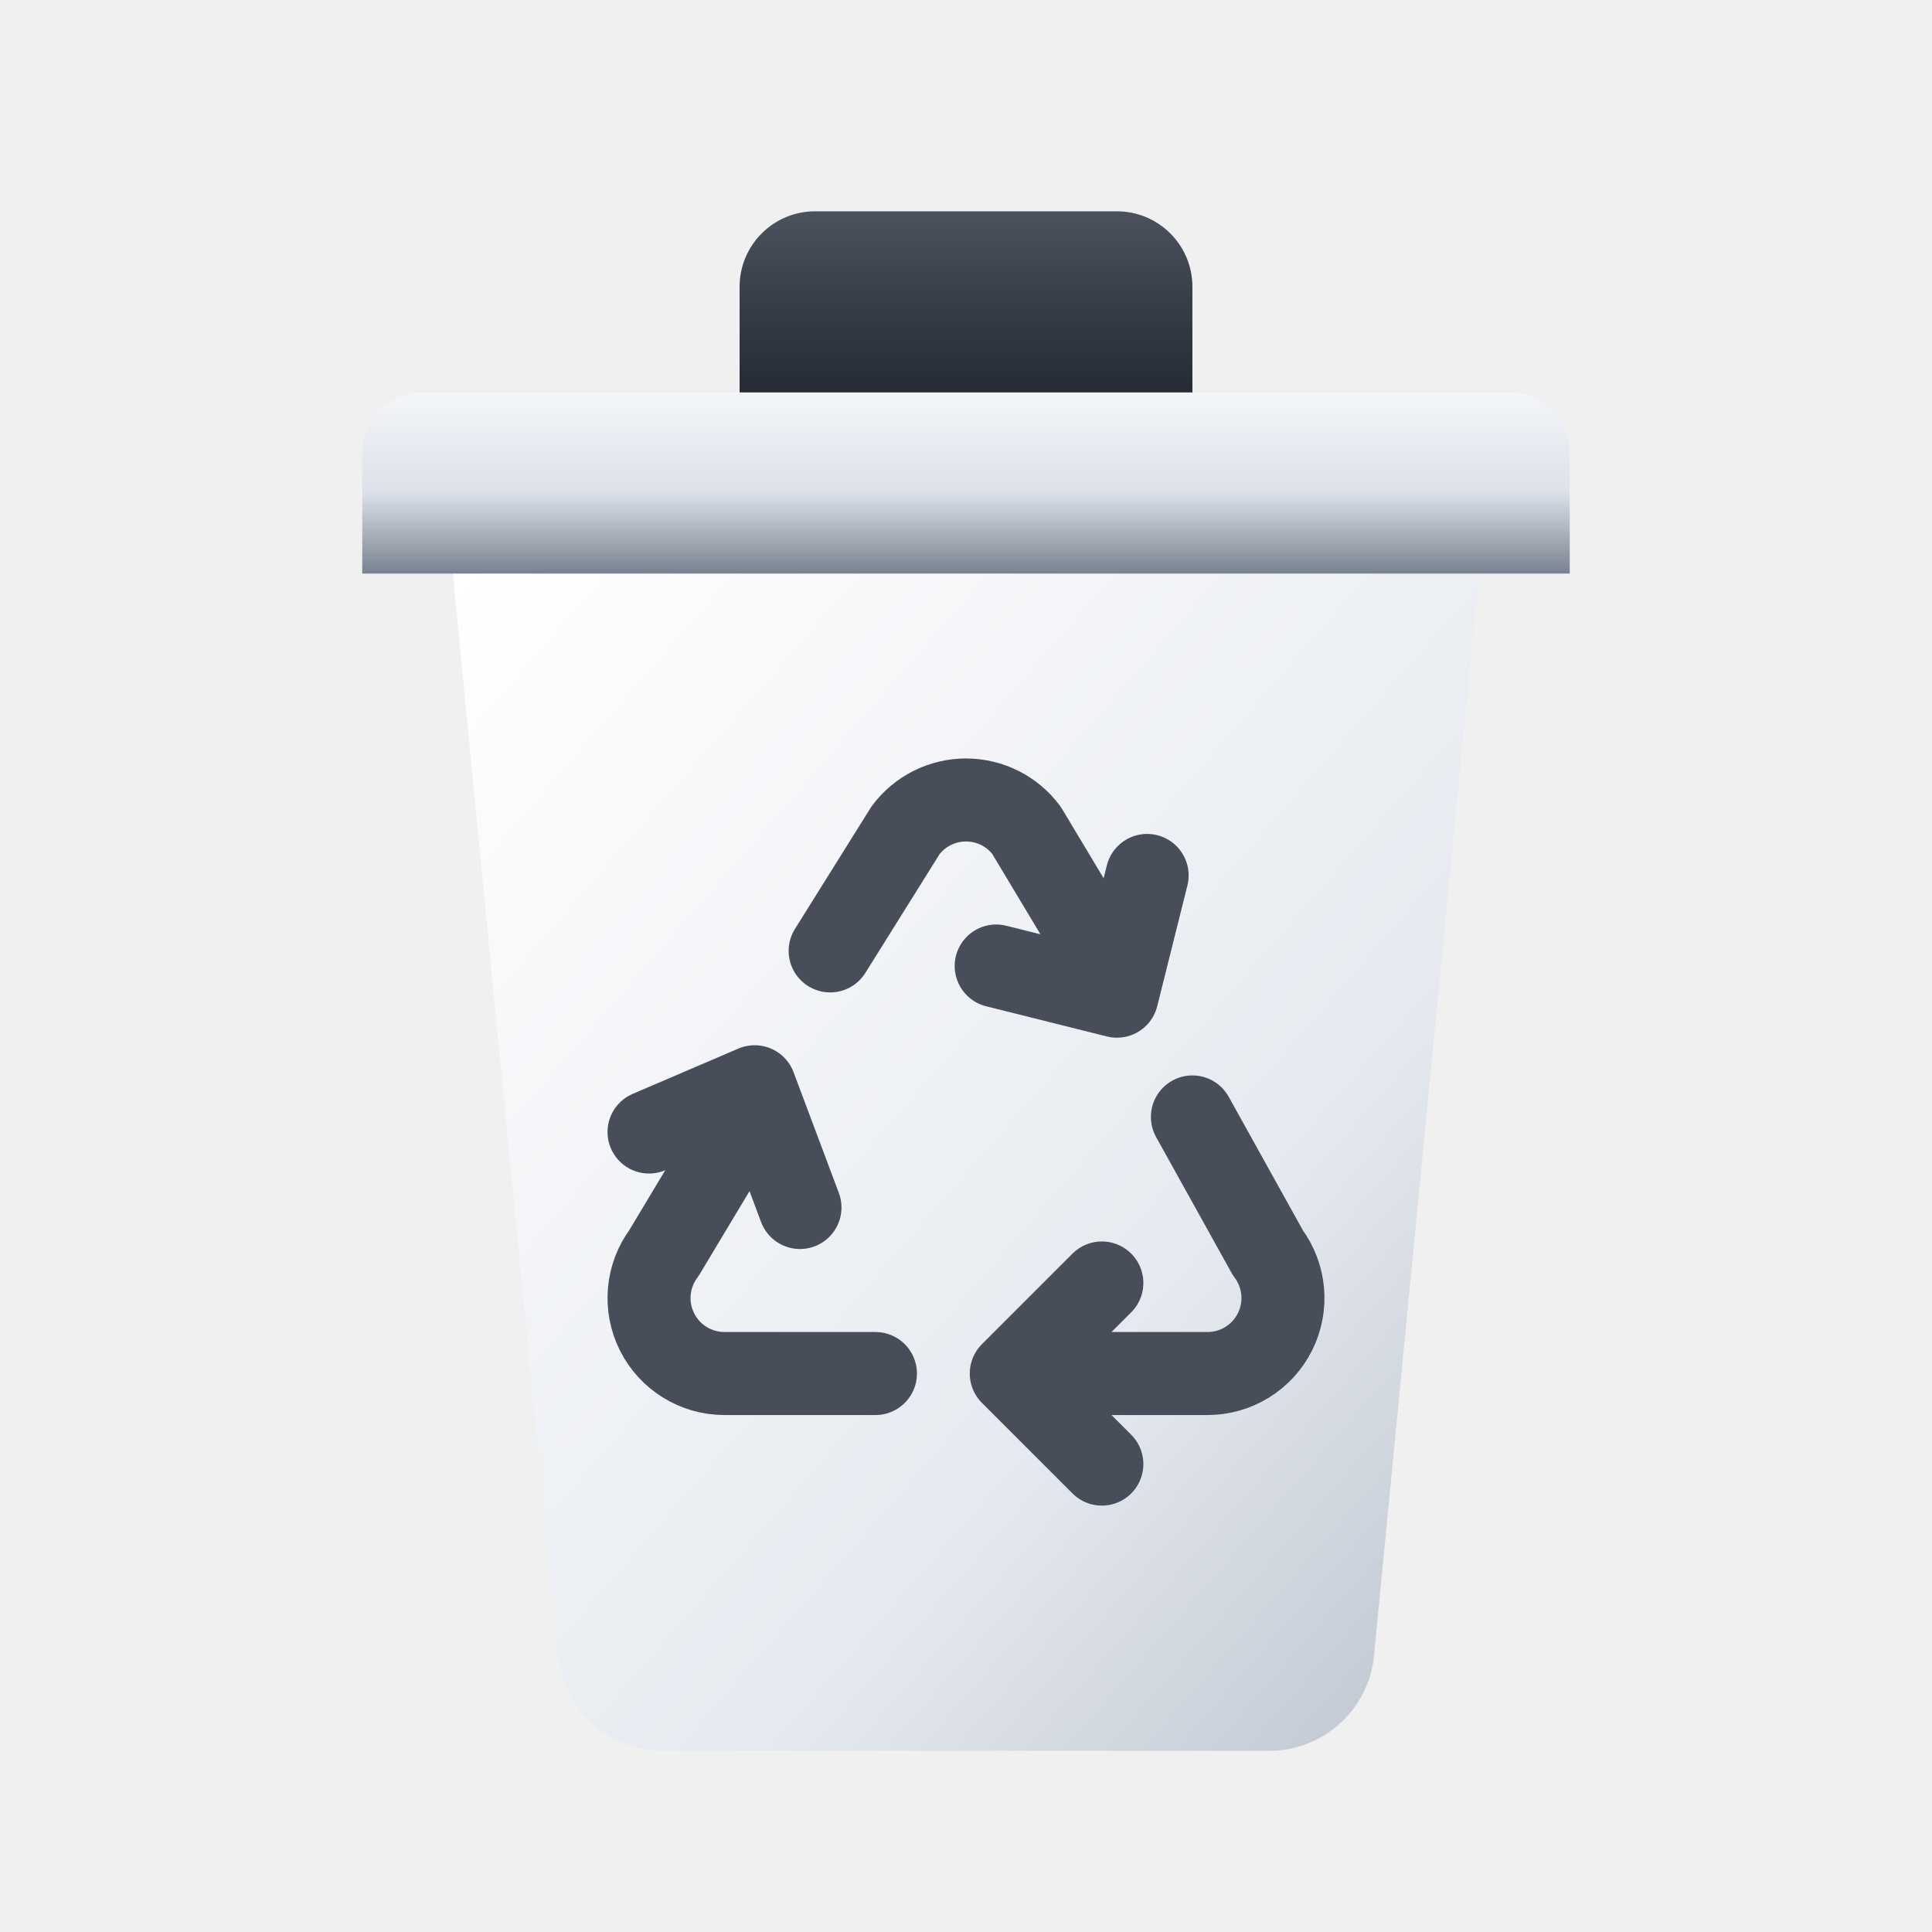
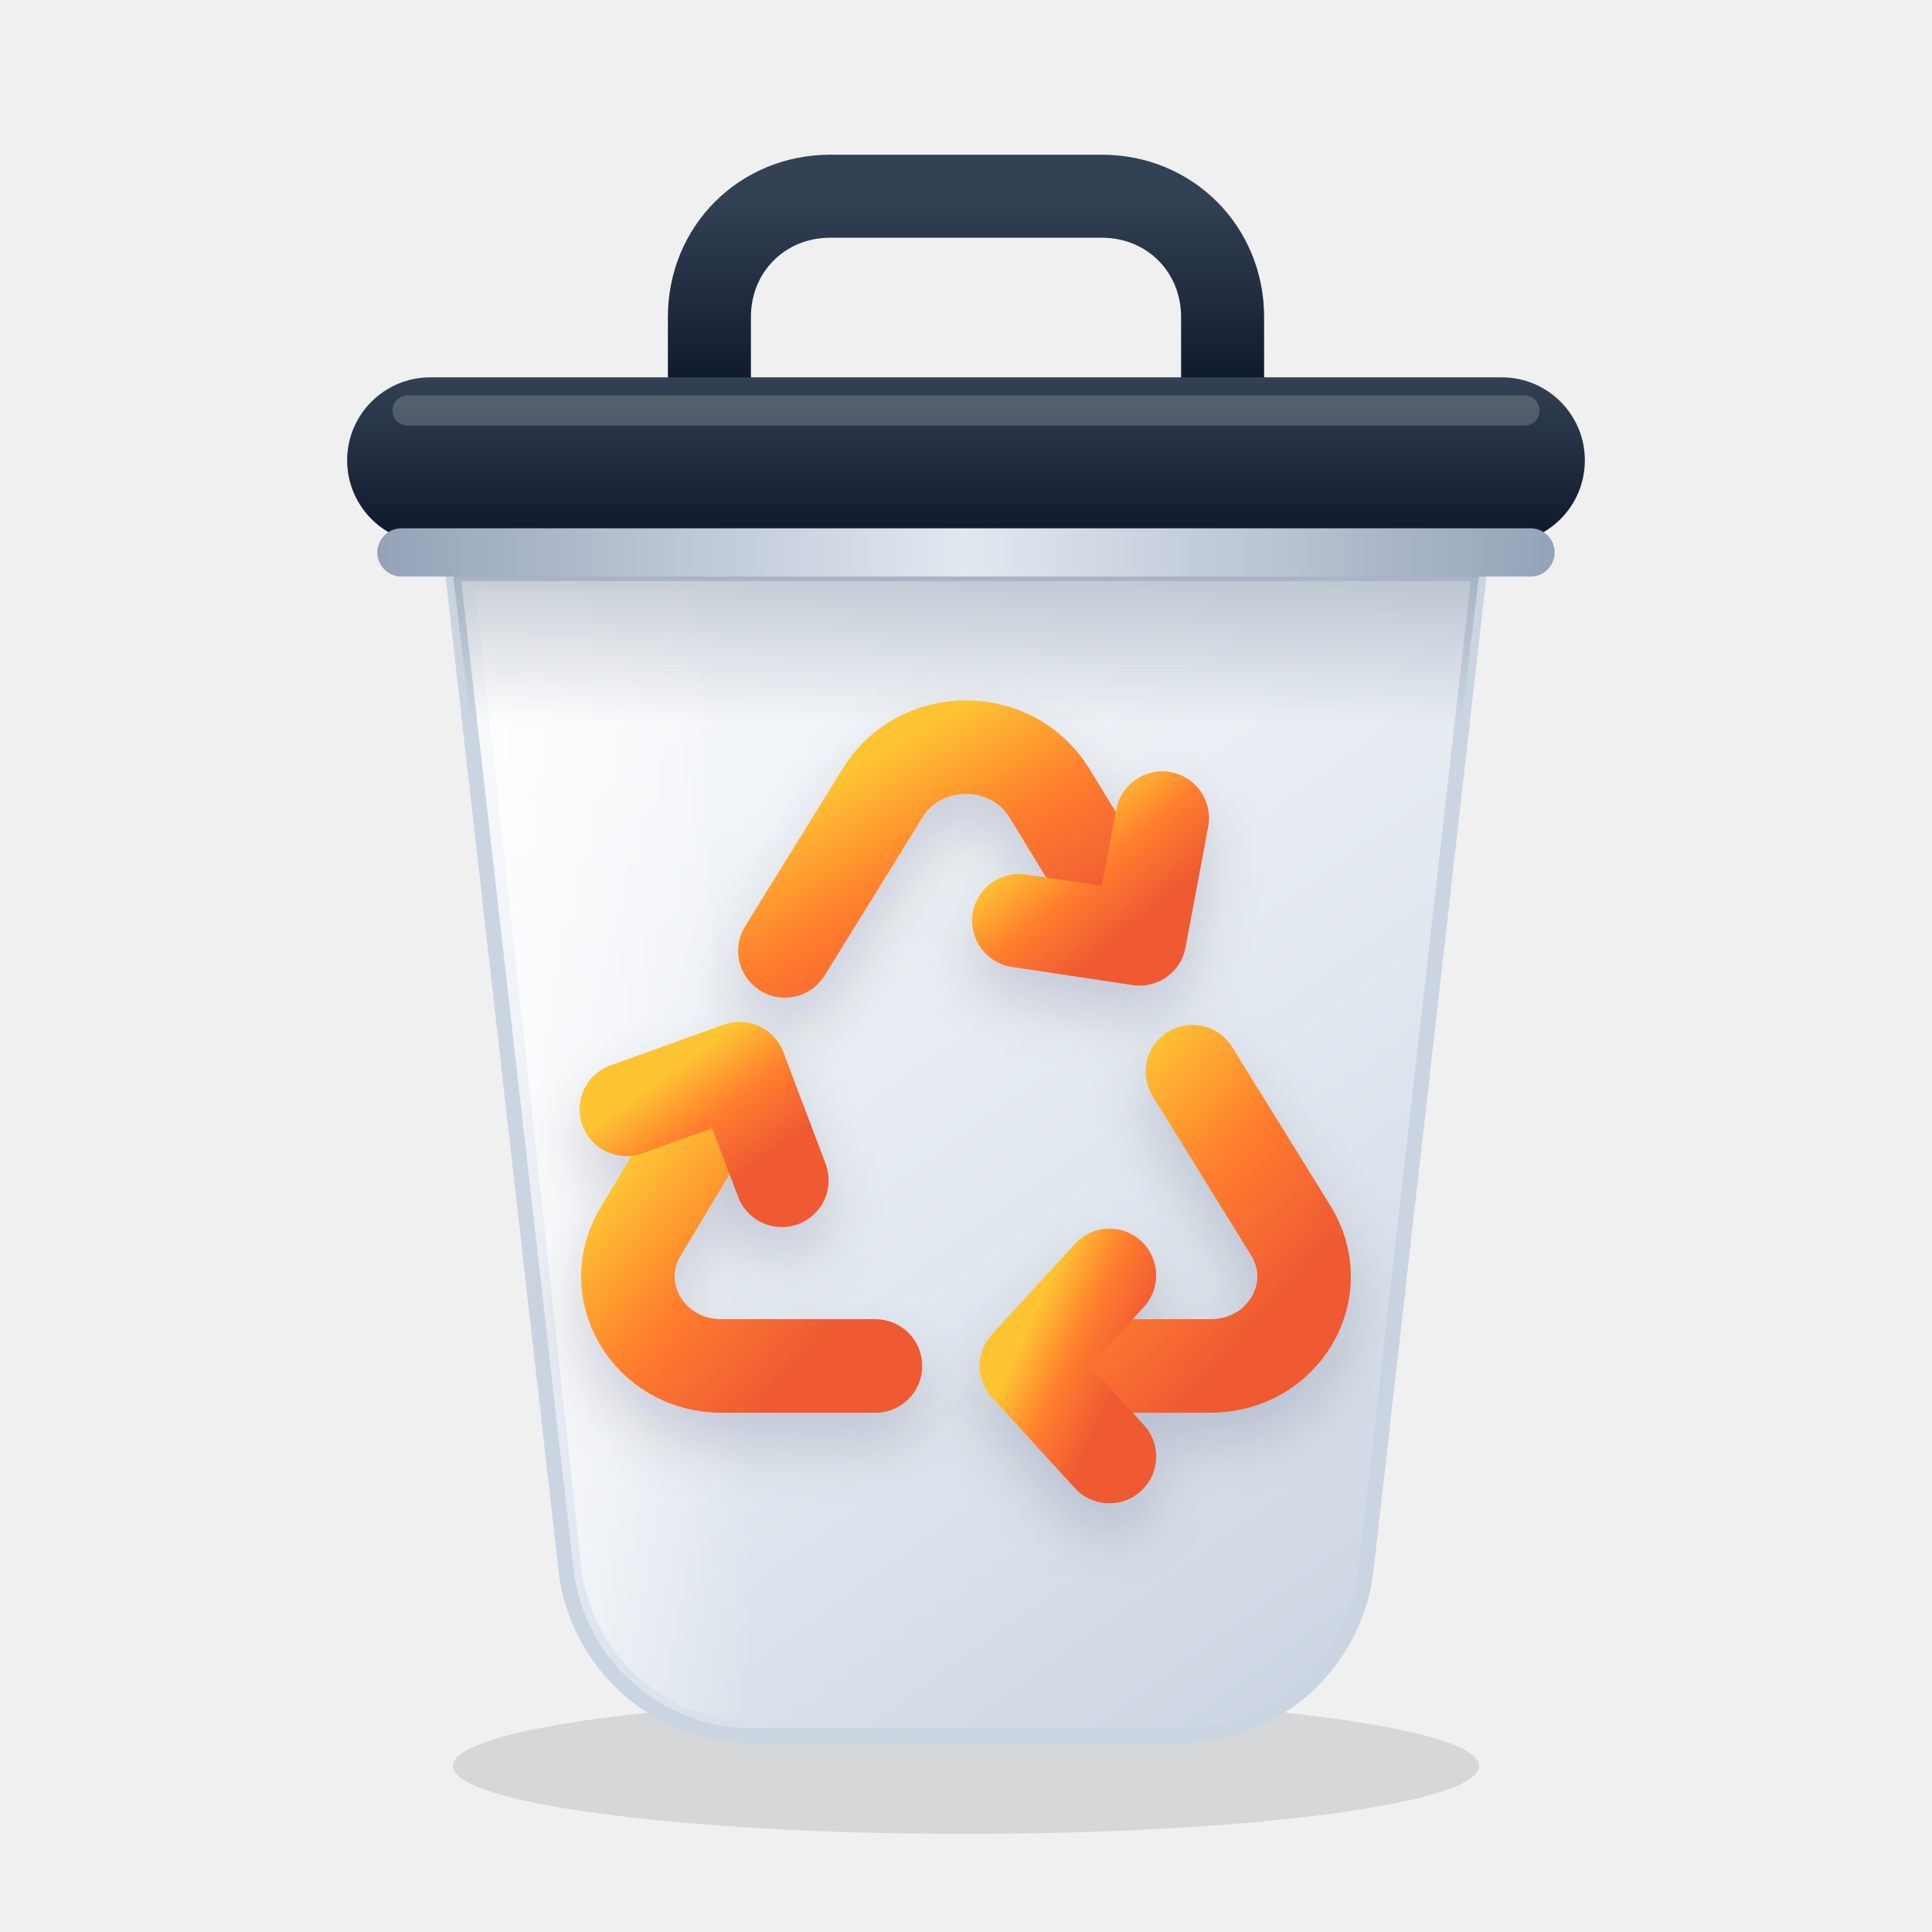
- <svg xmlns="http://www.w3.org/2000/svg" width="128" height="128" viewBox="0 0 128 128">
+ <svg xmlns="http://www.w3.org/2000/svg" viewBox="0 0 128 128" width="128" height="128">
  <defs>
-     <linearGradient id="linear-gradient-1" x1="49" y1="14" x2="49" y2="27" gradientUnits="userSpaceOnUse">
-       <stop offset="0" stop-color="#4b525e" />
-       <stop offset="1" stop-color="#222730" />
+     <linearGradient id="bodyGrad" x1="20%" y1="0%" x2="85%" y2="100%">
+       <stop offset="0%" stop-color="#f8fafc" />
+       <stop offset="55%" stop-color="#e2e8f0" />
+       <stop offset="100%" stop-color="#cbd5e1" />
    </linearGradient>
-     <linearGradient id="linear-gradient-2" x1="30" y1="38" x2="107.272" y2="105.365" gradientUnits="userSpaceOnUse">
-       <stop offset="0" stop-color="#ffffff" />
-       <stop offset="0.65" stop-color="#e6eaf0" />
-       <stop offset="1" stop-color="#bcc3ce" />
+     <linearGradient id="sideHighlight" x1="0%" y1="0%" x2="100%" y2="0%">
+       <stop offset="0%" stop-color="#ffffff" stop-opacity="0.85" />
+       <stop offset="100%" stop-color="#ffffff" stop-opacity="0" />
    </linearGradient>
-     <linearGradient id="linear-gradient-3" x1="24" y1="26" x2="24" y2="38" gradientUnits="userSpaceOnUse">
-       <stop offset="0" stop-color="#f4f6f9" />
-       <stop offset="0.55" stop-color="#dce1e9" />
-       <stop offset="1" stop-color="#798290" />
+     <linearGradient id="topShadow" x1="0%" y1="0%" x2="0%" y2="100%">
+       <stop offset="0%" stop-color="#64748b" stop-opacity="0.35" />
+       <stop offset="100%" stop-color="#64748b" stop-opacity="0" />
    </linearGradient>
+     <linearGradient id="lidGrad" x1="0%" y1="0%" x2="0%" y2="100%">
+       <stop offset="0%" stop-color="#334155" />
+       <stop offset="100%" stop-color="#0f172a" />
+     </linearGradient>
+     <linearGradient id="rimGrad" x1="0%" y1="0%" x2="100%" y2="0%">
+       <stop offset="0%" stop-color="#94a3b8" />
+       <stop offset="50%" stop-color="#e2e8f0" />
+       <stop offset="100%" stop-color="#94a3b8" />
+     </linearGradient>
+     <linearGradient id="recycleSoplosGrad" x1="15%" y1="15%" x2="85%" y2="85%">
+       <stop offset="0%" stop-color="#fec431" />
+       <stop offset="50%" stop-color="#ff7d2e" />
+       <stop offset="100%" stop-color="#ef5a33" />
+     </linearGradient>
+     <filter id="softDrop" x="-20%" y="-20%" width="140%" height="140%">
+       <feDropShadow dx="0" dy="2" stdDeviation="2" flood-color="#0f172a" flood-opacity="0.15" />
+     </filter>
  </defs>
-   <g id="Layer_1" data-name="Layer 1">
-     <path d="M54 14 L74 14 C76.761 14 79 16.239 79 19 L79 27 L49 27 L49 19 C49 16.239 51.239 14 54 14 Z" fill="url(#linear-gradient-1)" />
-     <path d="M30 38 L98 38 L91 110 C90.499 113.471 87.507 116.036 84 116 L44 116 C40.493 116.036 37.501 113.471 37 110 Z" fill="url(#linear-gradient-2)" />
-     <path d="M28 26 L100 26 C102.209 26 104 27.791 104 30 L104 38 L24 38 L24 30 C24 27.791 25.791 26 28 26 Z" fill="url(#linear-gradient-3)" />
-     <g>
-       <path d="M55 63 L60 55 C60.944 53.741 62.426 53 64 53 C65.574 53 67.056 53.741 68 55 L74 65" fill="none" stroke="#474e59" stroke-width="5.5" stroke-linecap="round" stroke-linejoin="round" />
-       <polyline points="66,64 74,66 76,58" fill="none" stroke="#474e59" stroke-width="5.5" stroke-linecap="round" stroke-linejoin="round" />
-       <path d="M79 74 L84 83 C85.136 84.515 85.319 86.542 84.472 88.236 C83.625 89.93 81.894 91 80 91 L68 91" fill="none" stroke="#474e59" stroke-width="5.5" stroke-linecap="round" stroke-linejoin="round" />
-       <polyline points="73,85 67,91 73,97" fill="none" stroke="#474e59" stroke-width="5.5" stroke-linecap="round" stroke-linejoin="round" />
-       <path d="M58 91 L48 91 C46.106 91 44.375 89.93 43.528 88.236 C42.681 86.542 42.864 84.515 44 83 L50 73" fill="none" stroke="#474e59" stroke-width="5.5" stroke-linecap="round" stroke-linejoin="round" />
-       <polyline points="43,75 50,72 53,80" fill="none" stroke="#474e59" stroke-width="5.5" stroke-linecap="round" stroke-linejoin="round" />
-     </g>
+   <ellipse cx="64" cy="117" rx="34" ry="4.5" fill="#0f172a" opacity="0.12" />
+   <path d="M 30 38 L 98 38 L 90.5 104 C 89.8 110.2 84.5 115 78.2 115 L 49.8 115 C 43.5 115 38.2 110.2 37.5 104 Z" fill="url(#bodyGrad)" stroke="#cbd5e1" stroke-width="1" />
+   <path d="M 31.5 39 L 46 39 L 50 114 L 49.8 114 C 44 114 39.2 109.6 38.5 103.8 Z" fill="url(#sideHighlight)" />
+   <polygon points="30,38 98,38 96.8,48 31.2,48" fill="url(#topShadow)" />
+   <path d="M 47 26 L 47 21 C 47 16.5 50.5 13 55 13 L 73 13 C 77.5 13 81 16.5 81 21 L 81 26" fill="none" stroke="url(#lidGrad)" stroke-width="5.5" stroke-linecap="round" />
+   <rect x="23" y="25" width="82" height="11" rx="5.5" fill="url(#lidGrad)" />
+   <rect x="26" y="26.2" width="76" height="2" rx="1" fill="#ffffff" opacity="0.18" />
+   <rect x="25" y="35" width="78" height="3.2" rx="1.6" fill="url(#rimGrad)" />
+   <g filter="url(#softDrop)" fill="none" stroke="url(#recycleSoplosGrad)" stroke-width="6.2" stroke-linecap="round" stroke-linejoin="round">
+     <path d="M 52 63 L 58.5 52.5 C 61 48.5 67 48.5 69.5 52.5 L 75 61.5" />
+     <polyline points="67.5,61 75.5,62.2 77,54.2" />
+     <path d="M 79 71 L 85.5 81.5 C 88 85.5 85 90.5 80.2 90.5 L 69 90.5" />
+     <polyline points="73.5,84.5 68,90.5 73.5,96.5" />
+     <path d="M 58 90.5 L 47.8 90.5 C 43 90.5 40 85.5 42.5 81.5 L 48.5 71.5" />
+     <polyline points="41.5,73.5 49,70.8 51.8,78.2" />
  </g>
</svg>
